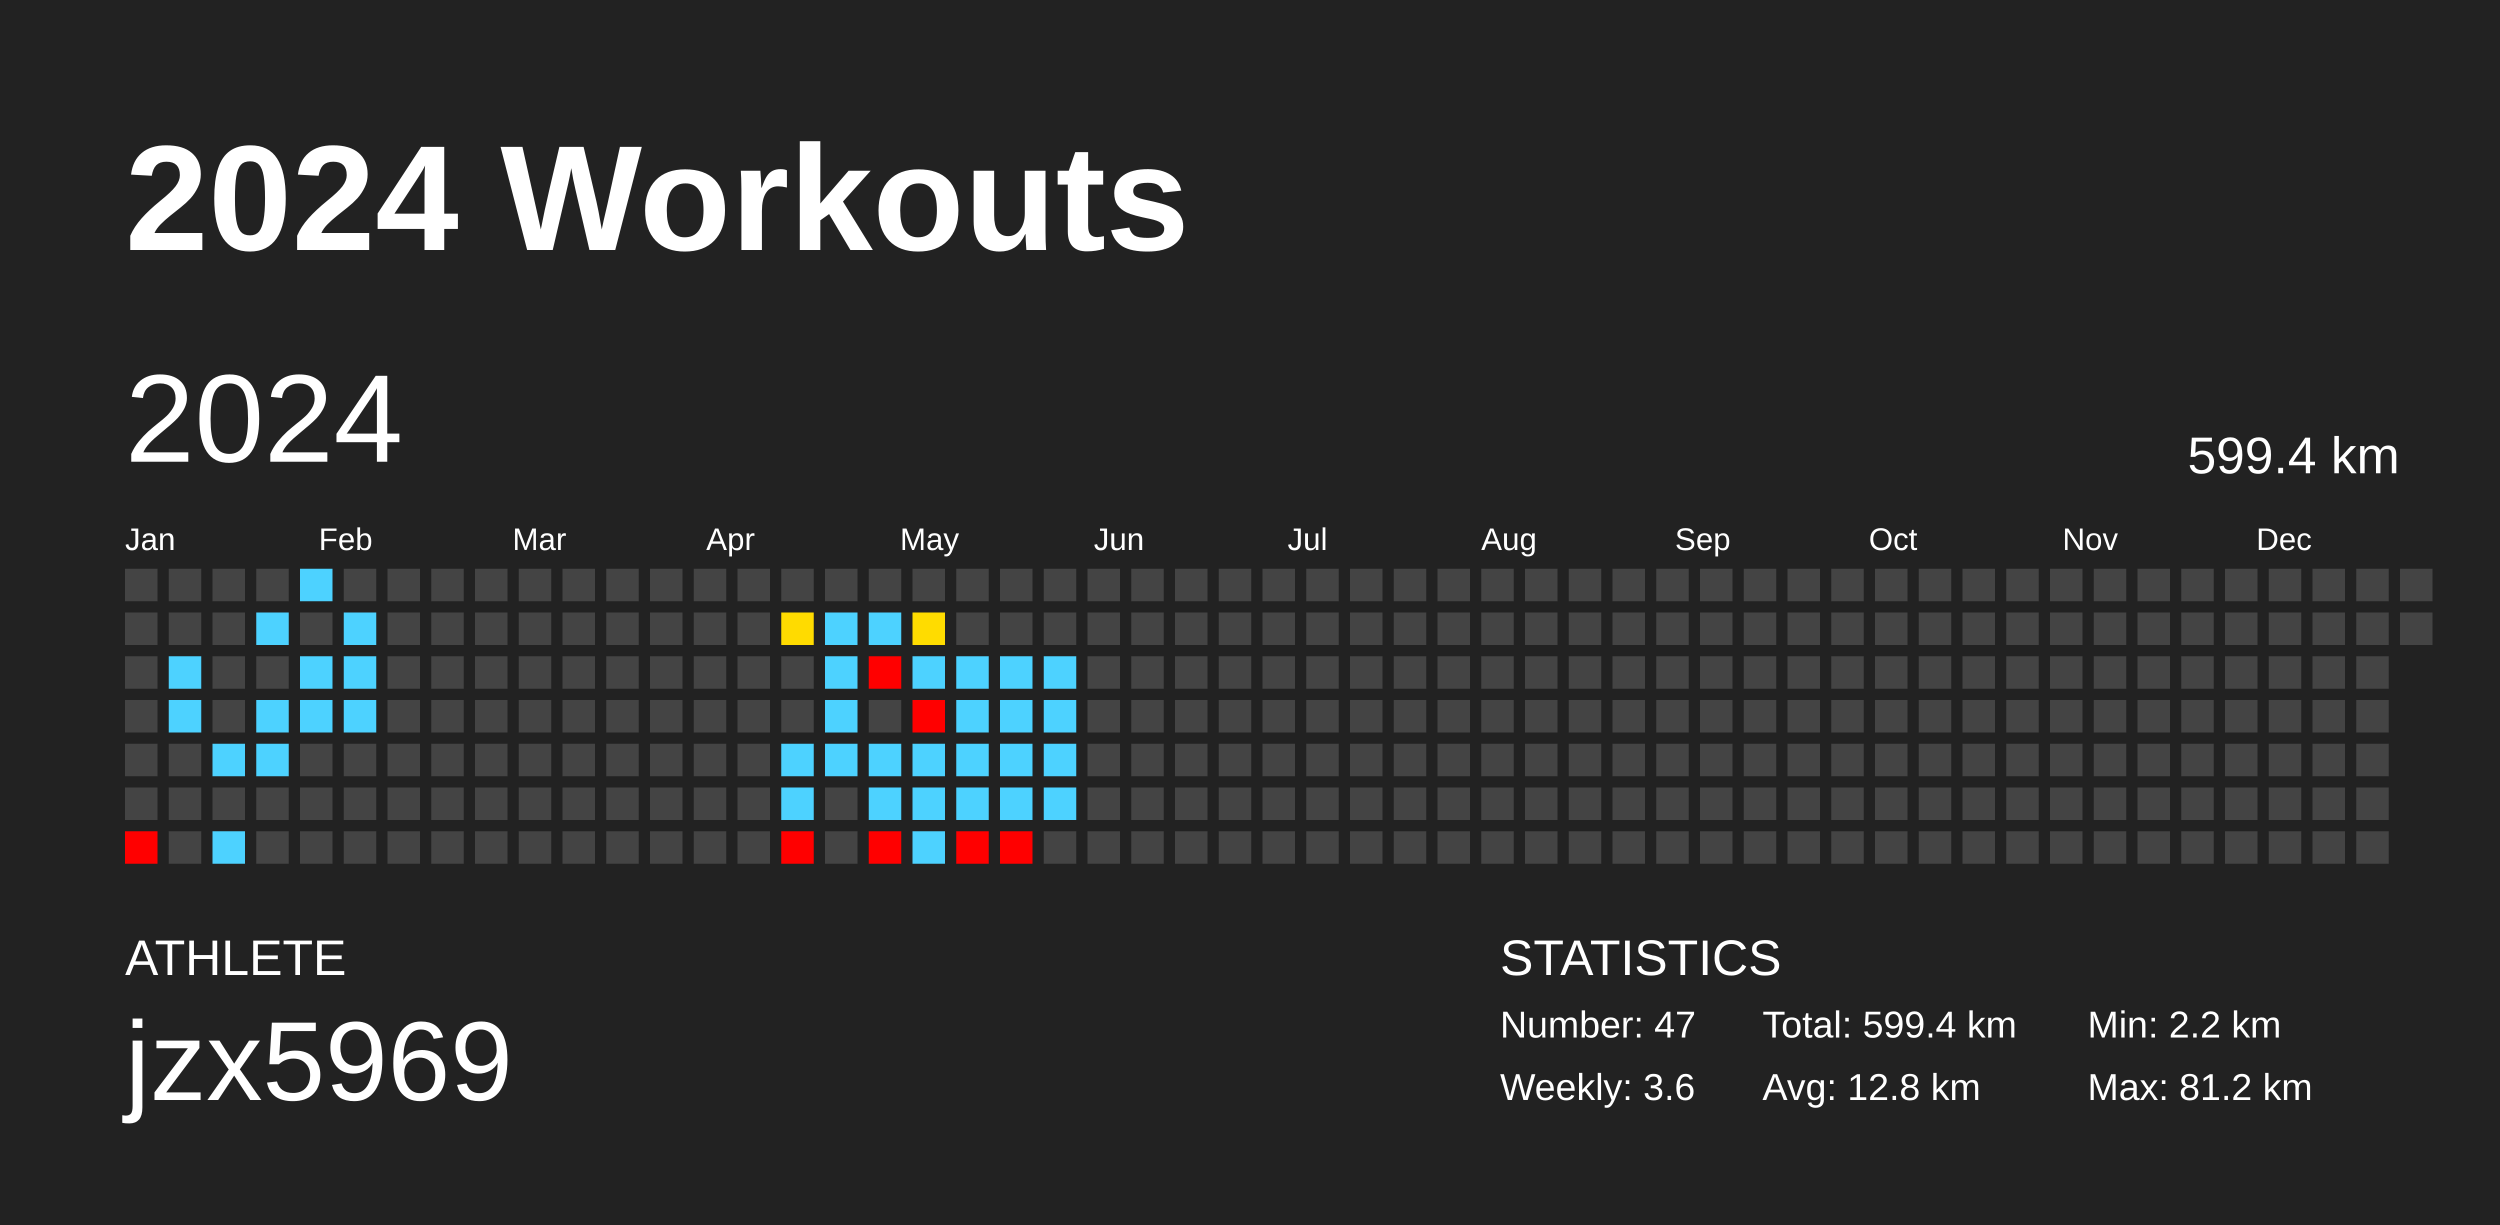
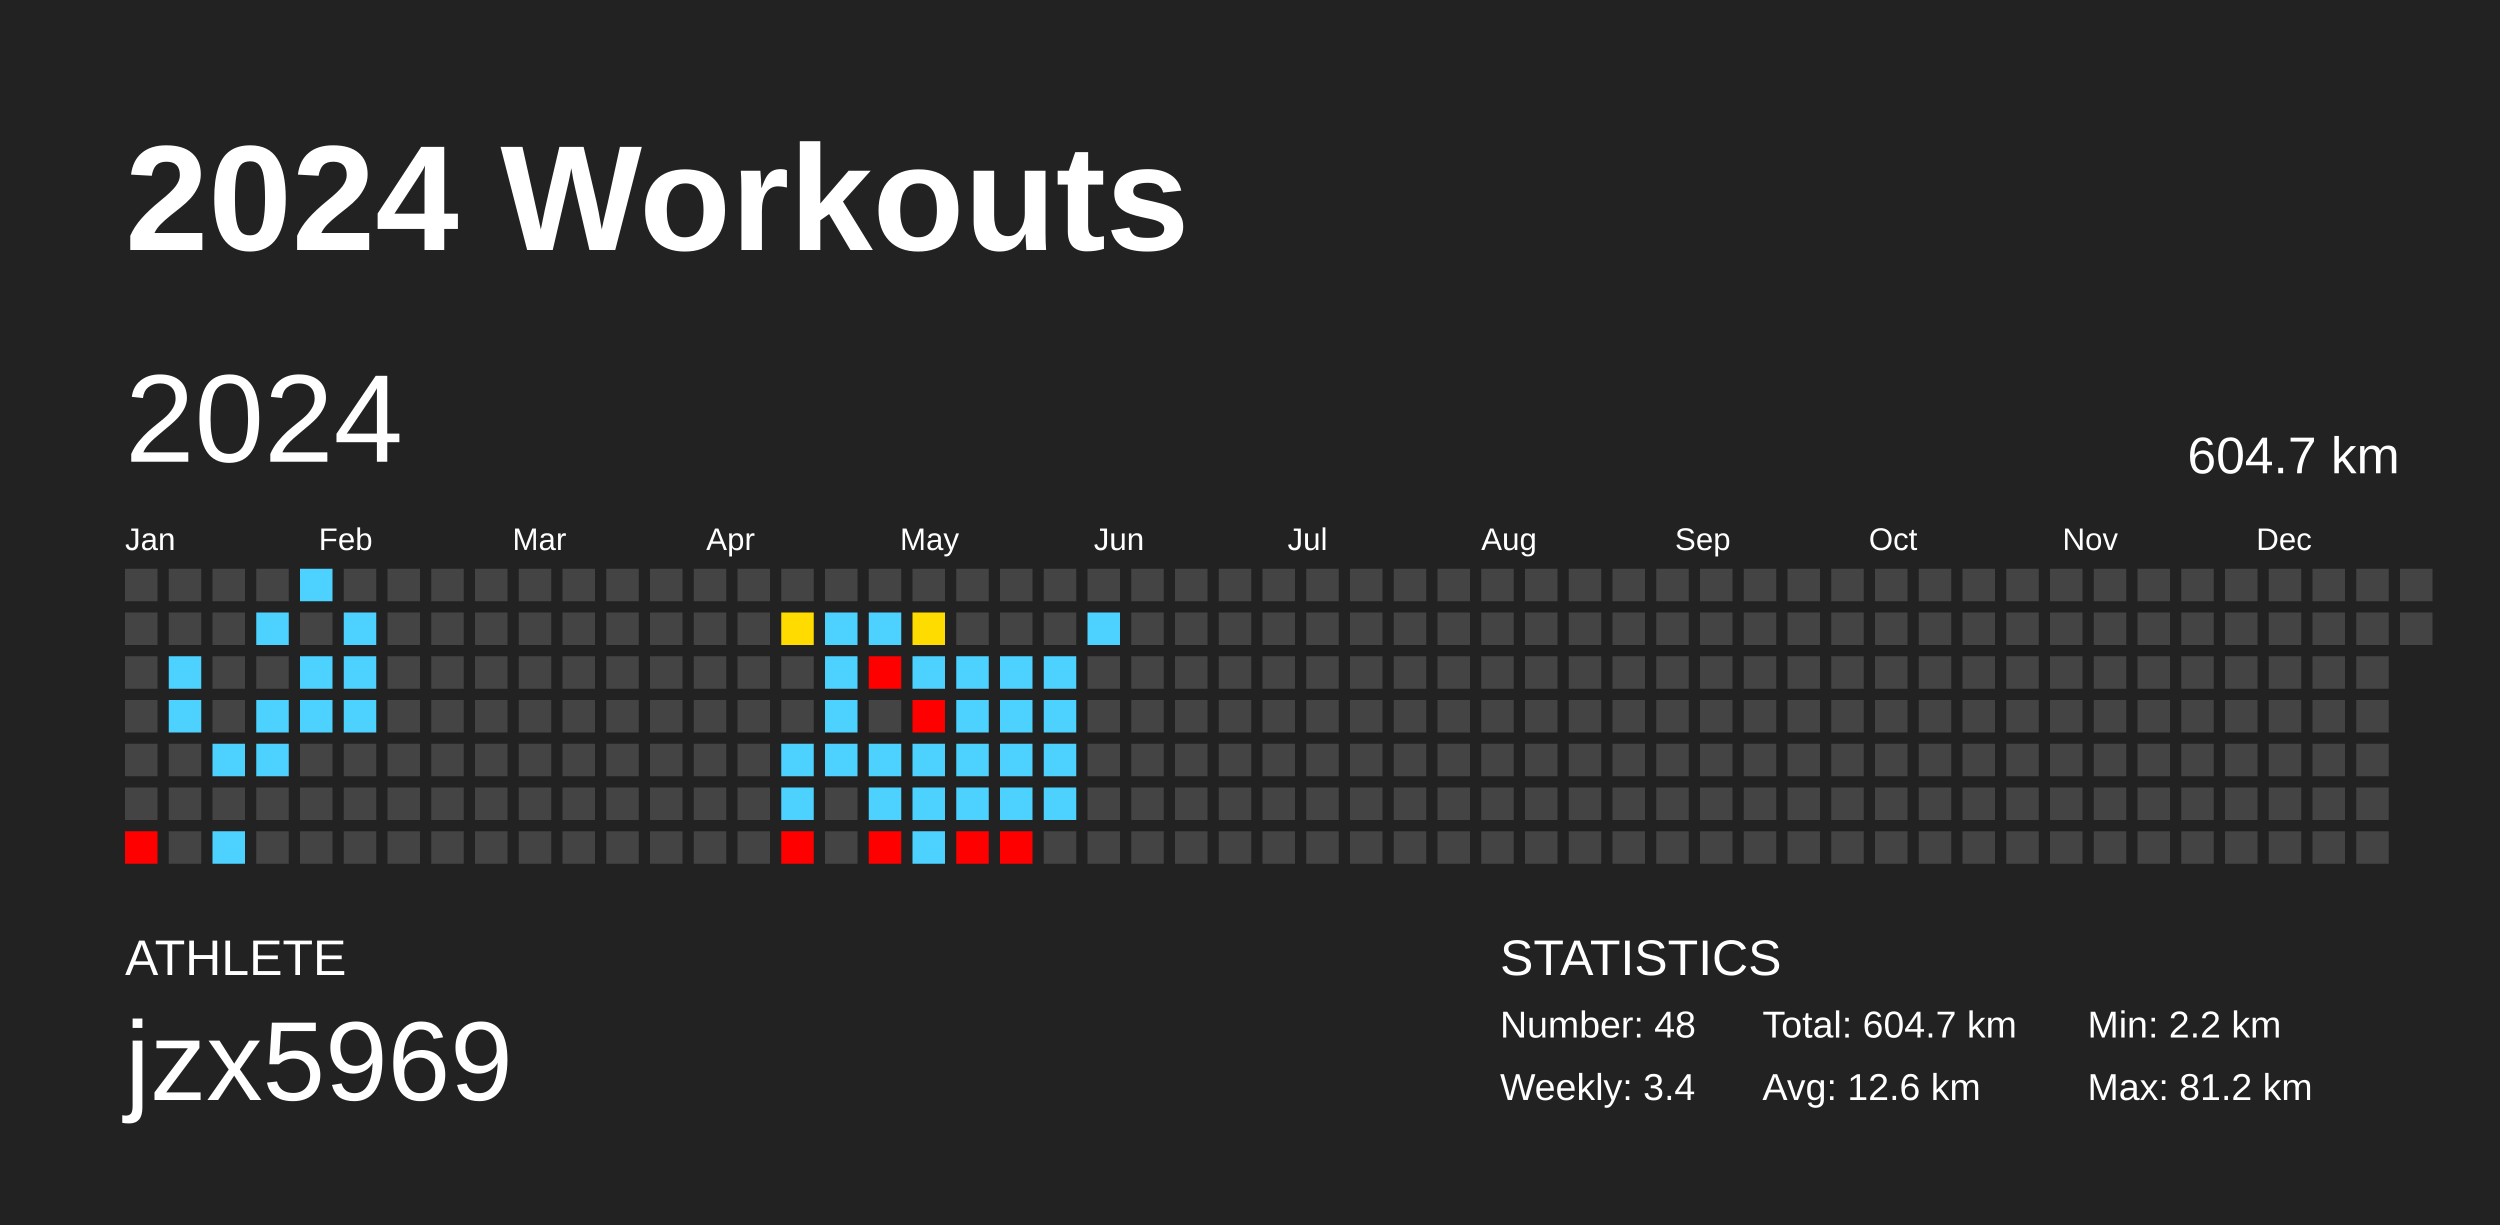
<svg xmlns="http://www.w3.org/2000/svg" baseProfile="full" height="98mm" version="1.1" viewBox="0,0,200,98" width="200mm">
  <defs />
  <rect fill="#222222" height="98" width="200" x="0" y="0" />
  <text fill="#FFFFFF" style="font-size:12px; font-family:Arial; font-weight:bold;" x="10" y="20">2024 Workouts</text>
  <text fill="#FFFFFF" style="font-size:4px; font-family:Arial" x="10" y="78">ATHLETE</text>
  <text fill="#FFFFFF" style="font-size:9px; font-family:Arial" x="10" y="88">jzx5969</text>
  <text fill="#FFFFFF" style="font-size:4px; font-family:Arial" x="120" y="78">STATISTICS</text>
-   <text fill="#FFFFFF" style="font-size:3px; font-family:Arial" x="120" y="83">Number: 47</text>
-   <text fill="#FFFFFF" style="font-size:3px; font-family:Arial" x="120" y="88">Weekly: 3.6</text>
-   <text fill="#FFFFFF" style="font-size:3px; font-family:Arial" x="141" y="83">Total: 599.4 km</text>
-   <text fill="#FFFFFF" style="font-size:3px; font-family:Arial" x="141" y="88">Avg: 12.8 km</text>
+   <text fill="#FFFFFF" style="font-size:3px; font-family:Arial" x="120" y="83">Number: 48</text>
+   <text fill="#FFFFFF" style="font-size:3px; font-family:Arial" x="120" y="88">Weekly: 3.4</text>
+   <text fill="#FFFFFF" style="font-size:3px; font-family:Arial" x="141" y="83">Total: 604.7 km</text>
+   <text fill="#FFFFFF" style="font-size:3px; font-family:Arial" x="141" y="88">Avg: 12.6 km</text>
  <text fill="#FFFFFF" style="font-size:3px; font-family:Arial" x="167" y="83">Min: 2.2 km</text>
  <text fill="#FFFFFF" style="font-size:3px; font-family:Arial" x="167" y="88">Max: 81.2 km</text>
  <text dominant-baseline="hanging" fill="#FFFFFF" style="font-size:10.0px; font-family:Arial;" x="10" y="30">2024</text>
-   <text dominant-baseline="hanging" fill="#FFFFFF" style="font-size:4.125px; font-family:Arial;" x="175" y="35">599.4 km</text>
+   <text dominant-baseline="hanging" fill="#FFFFFF" style="font-size:4.125px; font-family:Arial;" x="175" y="35">604.7 km</text>
  <text fill="#FFFFFF" style="font-size:2.5px; font-family:Arial" x="10.0" y="44">Jan</text>
  <text fill="#FFFFFF" style="font-size:2.5px; font-family:Arial" x="25.5" y="44">Feb</text>
  <text fill="#FFFFFF" style="font-size:2.5px; font-family:Arial" x="41.0" y="44">Mar</text>
  <text fill="#FFFFFF" style="font-size:2.5px; font-family:Arial" x="56.5" y="44">Apr</text>
  <text fill="#FFFFFF" style="font-size:2.5px; font-family:Arial" x="72.0" y="44">May</text>
  <text fill="#FFFFFF" style="font-size:2.5px; font-family:Arial" x="87.5" y="44">Jun</text>
  <text fill="#FFFFFF" style="font-size:2.5px; font-family:Arial" x="103.0" y="44">Jul</text>
  <text fill="#FFFFFF" style="font-size:2.5px; font-family:Arial" x="118.5" y="44">Aug</text>
  <text fill="#FFFFFF" style="font-size:2.5px; font-family:Arial" x="134.0" y="44">Sep</text>
  <text fill="#FFFFFF" style="font-size:2.5px; font-family:Arial" x="149.5" y="44">Oct</text>
  <text fill="#FFFFFF" style="font-size:2.5px; font-family:Arial" x="165.0" y="44">Nov</text>
  <text fill="#FFFFFF" style="font-size:2.5px; font-family:Arial" x="180.5" y="44">Dec</text>
  <rect fill="#444444" height="2.6" width="2.6" x="10.0" y="45.5" />
  <rect fill="#444444" height="2.6" width="2.6" x="10.0" y="49.0" />
  <rect fill="#444444" height="2.6" width="2.6" x="10.0" y="52.5" />
  <rect fill="#444444" height="2.6" width="2.6" x="10.0" y="56.0" />
  <rect fill="#444444" height="2.6" width="2.6" x="10.0" y="59.5" />
  <rect fill="#444444" height="2.6" width="2.6" x="10.0" y="63.0" />
  <rect fill="red" height="2.6" width="2.6" x="10.0" y="66.5" />
  <rect fill="#444444" height="2.6" width="2.6" x="13.5" y="45.5" />
  <rect fill="#444444" height="2.6" width="2.6" x="13.5" y="49.0" />
  <rect fill="#4dd2ff" height="2.6" width="2.6" x="13.5" y="52.5" />
  <rect fill="#4dd2ff" height="2.6" width="2.6" x="13.5" y="56.0" />
  <rect fill="#444444" height="2.6" width="2.6" x="13.5" y="59.5" />
  <rect fill="#444444" height="2.6" width="2.6" x="13.5" y="63.0" />
  <rect fill="#444444" height="2.6" width="2.6" x="13.5" y="66.5" />
  <rect fill="#444444" height="2.6" width="2.6" x="17.0" y="45.5" />
  <rect fill="#444444" height="2.6" width="2.6" x="17.0" y="49.0" />
  <rect fill="#444444" height="2.6" width="2.6" x="17.0" y="52.5" />
  <rect fill="#444444" height="2.6" width="2.6" x="17.0" y="56.0" />
  <rect fill="#4dd2ff" height="2.6" width="2.6" x="17.0" y="59.5" />
  <rect fill="#444444" height="2.6" width="2.6" x="17.0" y="63.0" />
  <rect fill="#4dd2ff" height="2.6" width="2.6" x="17.0" y="66.5" />
  <rect fill="#444444" height="2.6" width="2.6" x="20.5" y="45.5" />
  <rect fill="#4dd2ff" height="2.6" width="2.6" x="20.5" y="49.0" />
  <rect fill="#444444" height="2.6" width="2.6" x="20.5" y="52.5" />
  <rect fill="#4dd2ff" height="2.6" width="2.6" x="20.5" y="56.0" />
  <rect fill="#4dd2ff" height="2.6" width="2.6" x="20.5" y="59.5" />
  <rect fill="#444444" height="2.6" width="2.6" x="20.5" y="63.0" />
  <rect fill="#444444" height="2.6" width="2.6" x="20.5" y="66.5" />
  <rect fill="#4dd2ff" height="2.6" width="2.6" x="24.0" y="45.5" />
  <rect fill="#444444" height="2.6" width="2.6" x="24.0" y="49.0" />
  <rect fill="#4dd2ff" height="2.6" width="2.6" x="24.0" y="52.5" />
  <rect fill="#4dd2ff" height="2.6" width="2.6" x="24.0" y="56.0" />
  <rect fill="#444444" height="2.6" width="2.6" x="24.0" y="59.5" />
  <rect fill="#444444" height="2.6" width="2.6" x="24.0" y="63.0" />
  <rect fill="#444444" height="2.6" width="2.6" x="24.0" y="66.5" />
  <rect fill="#444444" height="2.6" width="2.6" x="27.5" y="45.5" />
  <rect fill="#4dd2ff" height="2.6" width="2.6" x="27.5" y="49.0" />
  <rect fill="#4dd2ff" height="2.6" width="2.6" x="27.5" y="52.5" />
  <rect fill="#4dd2ff" height="2.6" width="2.6" x="27.5" y="56.0" />
  <rect fill="#444444" height="2.6" width="2.6" x="27.5" y="59.5" />
  <rect fill="#444444" height="2.6" width="2.6" x="27.5" y="63.0" />
  <rect fill="#444444" height="2.6" width="2.6" x="27.5" y="66.5" />
  <rect fill="#444444" height="2.6" width="2.6" x="31.0" y="45.5" />
  <rect fill="#444444" height="2.6" width="2.6" x="31.0" y="49.0" />
  <rect fill="#444444" height="2.6" width="2.6" x="31.0" y="52.5" />
  <rect fill="#444444" height="2.6" width="2.6" x="31.0" y="56.0" />
  <rect fill="#444444" height="2.6" width="2.6" x="31.0" y="59.5" />
  <rect fill="#444444" height="2.6" width="2.6" x="31.0" y="63.0" />
  <rect fill="#444444" height="2.6" width="2.6" x="31.0" y="66.5" />
  <rect fill="#444444" height="2.6" width="2.6" x="34.5" y="45.5" />
  <rect fill="#444444" height="2.6" width="2.6" x="34.5" y="49.0" />
  <rect fill="#444444" height="2.6" width="2.6" x="34.5" y="52.5" />
  <rect fill="#444444" height="2.6" width="2.6" x="34.5" y="56.0" />
  <rect fill="#444444" height="2.6" width="2.6" x="34.5" y="59.5" />
  <rect fill="#444444" height="2.6" width="2.6" x="34.5" y="63.0" />
  <rect fill="#444444" height="2.6" width="2.6" x="34.5" y="66.5" />
  <rect fill="#444444" height="2.6" width="2.6" x="38.0" y="45.5" />
  <rect fill="#444444" height="2.6" width="2.6" x="38.0" y="49.0" />
  <rect fill="#444444" height="2.6" width="2.6" x="38.0" y="52.5" />
  <rect fill="#444444" height="2.6" width="2.6" x="38.0" y="56.0" />
  <rect fill="#444444" height="2.6" width="2.6" x="38.0" y="59.5" />
  <rect fill="#444444" height="2.6" width="2.6" x="38.0" y="63.0" />
  <rect fill="#444444" height="2.6" width="2.6" x="38.0" y="66.5" />
  <rect fill="#444444" height="2.6" width="2.6" x="41.5" y="45.5" />
  <rect fill="#444444" height="2.6" width="2.6" x="41.5" y="49.0" />
  <rect fill="#444444" height="2.6" width="2.6" x="41.5" y="52.5" />
  <rect fill="#444444" height="2.6" width="2.6" x="41.5" y="56.0" />
  <rect fill="#444444" height="2.6" width="2.6" x="41.5" y="59.5" />
  <rect fill="#444444" height="2.6" width="2.6" x="41.5" y="63.0" />
  <rect fill="#444444" height="2.6" width="2.6" x="41.5" y="66.5" />
  <rect fill="#444444" height="2.6" width="2.6" x="45.0" y="45.5" />
  <rect fill="#444444" height="2.6" width="2.6" x="45.0" y="49.0" />
  <rect fill="#444444" height="2.6" width="2.6" x="45.0" y="52.5" />
  <rect fill="#444444" height="2.6" width="2.6" x="45.0" y="56.0" />
  <rect fill="#444444" height="2.6" width="2.6" x="45.0" y="59.5" />
  <rect fill="#444444" height="2.6" width="2.6" x="45.0" y="63.0" />
  <rect fill="#444444" height="2.6" width="2.6" x="45.0" y="66.5" />
  <rect fill="#444444" height="2.6" width="2.6" x="48.5" y="45.5" />
  <rect fill="#444444" height="2.6" width="2.6" x="48.5" y="49.0" />
  <rect fill="#444444" height="2.6" width="2.6" x="48.5" y="52.5" />
  <rect fill="#444444" height="2.6" width="2.6" x="48.5" y="56.0" />
  <rect fill="#444444" height="2.6" width="2.6" x="48.5" y="59.5" />
  <rect fill="#444444" height="2.6" width="2.6" x="48.5" y="63.0" />
  <rect fill="#444444" height="2.6" width="2.6" x="48.5" y="66.5" />
  <rect fill="#444444" height="2.6" width="2.6" x="52.0" y="45.5" />
  <rect fill="#444444" height="2.6" width="2.6" x="52.0" y="49.0" />
  <rect fill="#444444" height="2.6" width="2.6" x="52.0" y="52.5" />
  <rect fill="#444444" height="2.6" width="2.6" x="52.0" y="56.0" />
  <rect fill="#444444" height="2.6" width="2.6" x="52.0" y="59.5" />
  <rect fill="#444444" height="2.6" width="2.6" x="52.0" y="63.0" />
  <rect fill="#444444" height="2.6" width="2.6" x="52.0" y="66.5" />
  <rect fill="#444444" height="2.6" width="2.6" x="55.5" y="45.5" />
  <rect fill="#444444" height="2.6" width="2.6" x="55.5" y="49.0" />
  <rect fill="#444444" height="2.6" width="2.6" x="55.5" y="52.5" />
  <rect fill="#444444" height="2.6" width="2.6" x="55.5" y="56.0" />
  <rect fill="#444444" height="2.6" width="2.6" x="55.5" y="59.5" />
  <rect fill="#444444" height="2.6" width="2.6" x="55.5" y="63.0" />
  <rect fill="#444444" height="2.6" width="2.6" x="55.5" y="66.5" />
  <rect fill="#444444" height="2.6" width="2.6" x="59.0" y="45.5" />
  <rect fill="#444444" height="2.6" width="2.6" x="59.0" y="49.0" />
  <rect fill="#444444" height="2.6" width="2.6" x="59.0" y="52.5" />
  <rect fill="#444444" height="2.6" width="2.6" x="59.0" y="56.0" />
  <rect fill="#444444" height="2.6" width="2.6" x="59.0" y="59.5" />
  <rect fill="#444444" height="2.6" width="2.6" x="59.0" y="63.0" />
  <rect fill="#444444" height="2.6" width="2.6" x="59.0" y="66.5" />
  <rect fill="#444444" height="2.6" width="2.6" x="62.5" y="45.5" />
  <rect fill="#ffdb00" height="2.6" width="2.6" x="62.5" y="49.0" />
  <rect fill="#444444" height="2.6" width="2.6" x="62.5" y="52.5" />
  <rect fill="#444444" height="2.6" width="2.6" x="62.5" y="56.0" />
  <rect fill="#4dd2ff" height="2.6" width="2.6" x="62.5" y="59.5" />
  <rect fill="#4dd2ff" height="2.6" width="2.6" x="62.5" y="63.0" />
  <rect fill="red" height="2.6" width="2.6" x="62.5" y="66.5" />
  <rect fill="#444444" height="2.6" width="2.6" x="66.0" y="45.5" />
  <rect fill="#4dd2ff" height="2.6" width="2.6" x="66.0" y="49.0" />
  <rect fill="#4dd2ff" height="2.6" width="2.6" x="66.0" y="52.5" />
  <rect fill="#4dd2ff" height="2.6" width="2.6" x="66.0" y="56.0" />
  <rect fill="#4dd2ff" height="2.6" width="2.6" x="66.0" y="59.5" />
  <rect fill="#444444" height="2.6" width="2.6" x="66.0" y="63.0" />
  <rect fill="#444444" height="2.6" width="2.6" x="66.0" y="66.5" />
  <rect fill="#444444" height="2.6" width="2.6" x="69.5" y="45.5" />
  <rect fill="#4dd2ff" height="2.6" width="2.6" x="69.5" y="49.0" />
  <rect fill="red" height="2.6" width="2.6" x="69.5" y="52.5" />
  <rect fill="#444444" height="2.6" width="2.6" x="69.5" y="56.0" />
  <rect fill="#4dd2ff" height="2.6" width="2.6" x="69.5" y="59.5" />
  <rect fill="#4dd2ff" height="2.6" width="2.6" x="69.5" y="63.0" />
  <rect fill="red" height="2.6" width="2.6" x="69.5" y="66.5" />
  <rect fill="#444444" height="2.6" width="2.6" x="73.0" y="45.5" />
  <rect fill="#ffdc00" height="2.6" width="2.6" x="73.0" y="49.0" />
  <rect fill="#4dd2ff" height="2.6" width="2.6" x="73.0" y="52.5" />
  <rect fill="red" height="2.6" width="2.6" x="73.0" y="56.0" />
  <rect fill="#4dd2ff" height="2.6" width="2.6" x="73.0" y="59.5" />
  <rect fill="#4dd2ff" height="2.6" width="2.6" x="73.0" y="63.0" />
  <rect fill="#4dd2ff" height="2.6" width="2.6" x="73.0" y="66.5" />
  <rect fill="#444444" height="2.6" width="2.6" x="76.5" y="45.5" />
  <rect fill="#444444" height="2.6" width="2.6" x="76.5" y="49.0" />
  <rect fill="#4dd2ff" height="2.6" width="2.6" x="76.5" y="52.5" />
  <rect fill="#4dd2ff" height="2.6" width="2.6" x="76.5" y="56.0" />
  <rect fill="#4dd2ff" height="2.6" width="2.6" x="76.5" y="59.5" />
  <rect fill="#4dd2ff" height="2.6" width="2.6" x="76.5" y="63.0" />
  <rect fill="red" height="2.6" width="2.6" x="76.5" y="66.5" />
  <rect fill="#444444" height="2.6" width="2.6" x="80.0" y="45.5" />
  <rect fill="#444444" height="2.6" width="2.6" x="80.0" y="49.0" />
  <rect fill="#4dd2ff" height="2.6" width="2.6" x="80.0" y="52.5" />
  <rect fill="#4dd2ff" height="2.6" width="2.6" x="80.0" y="56.0" />
  <rect fill="#4dd2ff" height="2.6" width="2.6" x="80.0" y="59.5" />
  <rect fill="#4dd2ff" height="2.6" width="2.6" x="80.0" y="63.0" />
  <rect fill="red" height="2.6" width="2.6" x="80.0" y="66.5" />
  <rect fill="#444444" height="2.6" width="2.6" x="83.5" y="45.5" />
  <rect fill="#444444" height="2.6" width="2.6" x="83.5" y="49.0" />
  <rect fill="#4dd2ff" height="2.6" width="2.6" x="83.5" y="52.5" />
  <rect fill="#4dd2ff" height="2.6" width="2.6" x="83.5" y="56.0" />
  <rect fill="#4dd2ff" height="2.6" width="2.6" x="83.5" y="59.5" />
  <rect fill="#4dd2ff" height="2.6" width="2.6" x="83.5" y="63.0" />
  <rect fill="#444444" height="2.6" width="2.6" x="83.5" y="66.5" />
  <rect fill="#444444" height="2.6" width="2.6" x="87.0" y="45.5" />
-   <rect fill="#444444" height="2.6" width="2.6" x="87.0" y="49.0" />
+   <rect fill="#4dd2ff" height="2.6" width="2.6" x="87.0" y="49.0" />
  <rect fill="#444444" height="2.6" width="2.6" x="87.0" y="52.5" />
  <rect fill="#444444" height="2.6" width="2.6" x="87.0" y="56.0" />
  <rect fill="#444444" height="2.6" width="2.6" x="87.0" y="59.5" />
  <rect fill="#444444" height="2.6" width="2.6" x="87.0" y="63.0" />
  <rect fill="#444444" height="2.6" width="2.6" x="87.0" y="66.5" />
  <rect fill="#444444" height="2.6" width="2.6" x="90.5" y="45.5" />
  <rect fill="#444444" height="2.6" width="2.6" x="90.5" y="49.0" />
  <rect fill="#444444" height="2.6" width="2.6" x="90.5" y="52.5" />
  <rect fill="#444444" height="2.6" width="2.6" x="90.5" y="56.0" />
  <rect fill="#444444" height="2.6" width="2.6" x="90.5" y="59.5" />
  <rect fill="#444444" height="2.6" width="2.6" x="90.5" y="63.0" />
  <rect fill="#444444" height="2.6" width="2.6" x="90.5" y="66.5" />
  <rect fill="#444444" height="2.6" width="2.6" x="94.0" y="45.5" />
  <rect fill="#444444" height="2.6" width="2.6" x="94.0" y="49.0" />
  <rect fill="#444444" height="2.6" width="2.6" x="94.0" y="52.5" />
  <rect fill="#444444" height="2.6" width="2.6" x="94.0" y="56.0" />
  <rect fill="#444444" height="2.6" width="2.6" x="94.0" y="59.5" />
  <rect fill="#444444" height="2.6" width="2.6" x="94.0" y="63.0" />
  <rect fill="#444444" height="2.6" width="2.6" x="94.0" y="66.5" />
  <rect fill="#444444" height="2.6" width="2.6" x="97.5" y="45.5" />
  <rect fill="#444444" height="2.6" width="2.6" x="97.5" y="49.0" />
  <rect fill="#444444" height="2.6" width="2.6" x="97.5" y="52.5" />
  <rect fill="#444444" height="2.6" width="2.6" x="97.5" y="56.0" />
  <rect fill="#444444" height="2.6" width="2.6" x="97.5" y="59.5" />
  <rect fill="#444444" height="2.6" width="2.6" x="97.5" y="63.0" />
  <rect fill="#444444" height="2.6" width="2.6" x="97.5" y="66.5" />
  <rect fill="#444444" height="2.6" width="2.6" x="101.0" y="45.5" />
  <rect fill="#444444" height="2.6" width="2.6" x="101.0" y="49.0" />
  <rect fill="#444444" height="2.6" width="2.6" x="101.0" y="52.5" />
  <rect fill="#444444" height="2.6" width="2.6" x="101.0" y="56.0" />
  <rect fill="#444444" height="2.6" width="2.6" x="101.0" y="59.5" />
  <rect fill="#444444" height="2.6" width="2.6" x="101.0" y="63.0" />
  <rect fill="#444444" height="2.6" width="2.6" x="101.0" y="66.5" />
  <rect fill="#444444" height="2.6" width="2.6" x="104.5" y="45.5" />
  <rect fill="#444444" height="2.6" width="2.6" x="104.5" y="49.0" />
  <rect fill="#444444" height="2.6" width="2.6" x="104.5" y="52.5" />
  <rect fill="#444444" height="2.6" width="2.6" x="104.5" y="56.0" />
  <rect fill="#444444" height="2.6" width="2.6" x="104.5" y="59.5" />
  <rect fill="#444444" height="2.6" width="2.6" x="104.5" y="63.0" />
  <rect fill="#444444" height="2.6" width="2.6" x="104.5" y="66.5" />
  <rect fill="#444444" height="2.6" width="2.6" x="108.0" y="45.5" />
  <rect fill="#444444" height="2.6" width="2.6" x="108.0" y="49.0" />
  <rect fill="#444444" height="2.6" width="2.6" x="108.0" y="52.5" />
  <rect fill="#444444" height="2.6" width="2.6" x="108.0" y="56.0" />
  <rect fill="#444444" height="2.6" width="2.6" x="108.0" y="59.5" />
  <rect fill="#444444" height="2.6" width="2.6" x="108.0" y="63.0" />
  <rect fill="#444444" height="2.6" width="2.6" x="108.0" y="66.5" />
  <rect fill="#444444" height="2.6" width="2.6" x="111.5" y="45.5" />
  <rect fill="#444444" height="2.6" width="2.6" x="111.5" y="49.0" />
  <rect fill="#444444" height="2.6" width="2.6" x="111.5" y="52.5" />
  <rect fill="#444444" height="2.6" width="2.6" x="111.5" y="56.0" />
  <rect fill="#444444" height="2.6" width="2.6" x="111.5" y="59.5" />
  <rect fill="#444444" height="2.6" width="2.6" x="111.5" y="63.0" />
  <rect fill="#444444" height="2.6" width="2.6" x="111.5" y="66.5" />
  <rect fill="#444444" height="2.6" width="2.6" x="115.0" y="45.5" />
  <rect fill="#444444" height="2.6" width="2.6" x="115.0" y="49.0" />
  <rect fill="#444444" height="2.6" width="2.6" x="115.0" y="52.5" />
  <rect fill="#444444" height="2.6" width="2.6" x="115.0" y="56.0" />
  <rect fill="#444444" height="2.6" width="2.6" x="115.0" y="59.5" />
  <rect fill="#444444" height="2.6" width="2.6" x="115.0" y="63.0" />
  <rect fill="#444444" height="2.6" width="2.6" x="115.0" y="66.5" />
  <rect fill="#444444" height="2.6" width="2.6" x="118.5" y="45.5" />
  <rect fill="#444444" height="2.6" width="2.6" x="118.5" y="49.0" />
  <rect fill="#444444" height="2.6" width="2.6" x="118.5" y="52.5" />
  <rect fill="#444444" height="2.6" width="2.6" x="118.5" y="56.0" />
  <rect fill="#444444" height="2.6" width="2.6" x="118.5" y="59.5" />
  <rect fill="#444444" height="2.6" width="2.6" x="118.5" y="63.0" />
  <rect fill="#444444" height="2.6" width="2.6" x="118.5" y="66.5" />
  <rect fill="#444444" height="2.6" width="2.6" x="122.0" y="45.5" />
  <rect fill="#444444" height="2.6" width="2.6" x="122.0" y="49.0" />
  <rect fill="#444444" height="2.6" width="2.6" x="122.0" y="52.5" />
  <rect fill="#444444" height="2.6" width="2.6" x="122.0" y="56.0" />
  <rect fill="#444444" height="2.6" width="2.6" x="122.0" y="59.5" />
  <rect fill="#444444" height="2.6" width="2.6" x="122.0" y="63.0" />
  <rect fill="#444444" height="2.6" width="2.6" x="122.0" y="66.5" />
  <rect fill="#444444" height="2.6" width="2.6" x="125.5" y="45.5" />
  <rect fill="#444444" height="2.6" width="2.6" x="125.5" y="49.0" />
  <rect fill="#444444" height="2.6" width="2.6" x="125.5" y="52.5" />
  <rect fill="#444444" height="2.6" width="2.6" x="125.5" y="56.0" />
  <rect fill="#444444" height="2.6" width="2.6" x="125.5" y="59.5" />
  <rect fill="#444444" height="2.6" width="2.6" x="125.5" y="63.0" />
  <rect fill="#444444" height="2.6" width="2.6" x="125.5" y="66.5" />
  <rect fill="#444444" height="2.6" width="2.6" x="129.0" y="45.5" />
  <rect fill="#444444" height="2.6" width="2.6" x="129.0" y="49.0" />
  <rect fill="#444444" height="2.6" width="2.6" x="129.0" y="52.5" />
  <rect fill="#444444" height="2.6" width="2.6" x="129.0" y="56.0" />
  <rect fill="#444444" height="2.6" width="2.6" x="129.0" y="59.5" />
  <rect fill="#444444" height="2.6" width="2.6" x="129.0" y="63.0" />
  <rect fill="#444444" height="2.6" width="2.6" x="129.0" y="66.5" />
  <rect fill="#444444" height="2.6" width="2.6" x="132.5" y="45.5" />
  <rect fill="#444444" height="2.6" width="2.6" x="132.5" y="49.0" />
  <rect fill="#444444" height="2.6" width="2.6" x="132.5" y="52.5" />
  <rect fill="#444444" height="2.6" width="2.6" x="132.5" y="56.0" />
  <rect fill="#444444" height="2.6" width="2.6" x="132.5" y="59.5" />
  <rect fill="#444444" height="2.6" width="2.6" x="132.5" y="63.0" />
  <rect fill="#444444" height="2.6" width="2.6" x="132.5" y="66.5" />
  <rect fill="#444444" height="2.6" width="2.6" x="136.0" y="45.5" />
  <rect fill="#444444" height="2.6" width="2.6" x="136.0" y="49.0" />
  <rect fill="#444444" height="2.6" width="2.6" x="136.0" y="52.5" />
  <rect fill="#444444" height="2.6" width="2.6" x="136.0" y="56.0" />
  <rect fill="#444444" height="2.6" width="2.6" x="136.0" y="59.5" />
  <rect fill="#444444" height="2.6" width="2.6" x="136.0" y="63.0" />
  <rect fill="#444444" height="2.6" width="2.6" x="136.0" y="66.5" />
  <rect fill="#444444" height="2.6" width="2.6" x="139.5" y="45.5" />
  <rect fill="#444444" height="2.6" width="2.6" x="139.5" y="49.0" />
  <rect fill="#444444" height="2.6" width="2.6" x="139.5" y="52.5" />
  <rect fill="#444444" height="2.6" width="2.6" x="139.5" y="56.0" />
  <rect fill="#444444" height="2.6" width="2.6" x="139.5" y="59.5" />
  <rect fill="#444444" height="2.6" width="2.6" x="139.5" y="63.0" />
  <rect fill="#444444" height="2.6" width="2.6" x="139.5" y="66.5" />
  <rect fill="#444444" height="2.6" width="2.6" x="143.0" y="45.5" />
  <rect fill="#444444" height="2.6" width="2.6" x="143.0" y="49.0" />
  <rect fill="#444444" height="2.6" width="2.6" x="143.0" y="52.5" />
  <rect fill="#444444" height="2.6" width="2.6" x="143.0" y="56.0" />
  <rect fill="#444444" height="2.6" width="2.6" x="143.0" y="59.5" />
  <rect fill="#444444" height="2.6" width="2.6" x="143.0" y="63.0" />
  <rect fill="#444444" height="2.6" width="2.6" x="143.0" y="66.5" />
  <rect fill="#444444" height="2.6" width="2.6" x="146.5" y="45.5" />
  <rect fill="#444444" height="2.6" width="2.6" x="146.5" y="49.0" />
  <rect fill="#444444" height="2.6" width="2.6" x="146.5" y="52.5" />
  <rect fill="#444444" height="2.6" width="2.6" x="146.5" y="56.0" />
  <rect fill="#444444" height="2.6" width="2.6" x="146.5" y="59.5" />
  <rect fill="#444444" height="2.6" width="2.6" x="146.5" y="63.0" />
  <rect fill="#444444" height="2.6" width="2.6" x="146.5" y="66.5" />
  <rect fill="#444444" height="2.6" width="2.6" x="150.0" y="45.5" />
  <rect fill="#444444" height="2.6" width="2.6" x="150.0" y="49.0" />
  <rect fill="#444444" height="2.6" width="2.6" x="150.0" y="52.5" />
  <rect fill="#444444" height="2.6" width="2.6" x="150.0" y="56.0" />
  <rect fill="#444444" height="2.6" width="2.6" x="150.0" y="59.5" />
  <rect fill="#444444" height="2.6" width="2.6" x="150.0" y="63.0" />
  <rect fill="#444444" height="2.6" width="2.6" x="150.0" y="66.5" />
  <rect fill="#444444" height="2.6" width="2.6" x="153.5" y="45.5" />
  <rect fill="#444444" height="2.6" width="2.6" x="153.5" y="49.0" />
  <rect fill="#444444" height="2.6" width="2.6" x="153.5" y="52.5" />
  <rect fill="#444444" height="2.6" width="2.6" x="153.5" y="56.0" />
  <rect fill="#444444" height="2.6" width="2.6" x="153.5" y="59.5" />
  <rect fill="#444444" height="2.6" width="2.6" x="153.5" y="63.0" />
  <rect fill="#444444" height="2.6" width="2.6" x="153.5" y="66.5" />
  <rect fill="#444444" height="2.6" width="2.6" x="157.0" y="45.5" />
  <rect fill="#444444" height="2.6" width="2.6" x="157.0" y="49.0" />
  <rect fill="#444444" height="2.6" width="2.6" x="157.0" y="52.5" />
  <rect fill="#444444" height="2.6" width="2.6" x="157.0" y="56.0" />
  <rect fill="#444444" height="2.6" width="2.6" x="157.0" y="59.5" />
  <rect fill="#444444" height="2.6" width="2.6" x="157.0" y="63.0" />
  <rect fill="#444444" height="2.6" width="2.6" x="157.0" y="66.5" />
  <rect fill="#444444" height="2.6" width="2.6" x="160.5" y="45.5" />
  <rect fill="#444444" height="2.6" width="2.6" x="160.5" y="49.0" />
  <rect fill="#444444" height="2.6" width="2.6" x="160.5" y="52.5" />
  <rect fill="#444444" height="2.6" width="2.6" x="160.5" y="56.0" />
  <rect fill="#444444" height="2.6" width="2.6" x="160.5" y="59.5" />
  <rect fill="#444444" height="2.6" width="2.6" x="160.5" y="63.0" />
  <rect fill="#444444" height="2.6" width="2.6" x="160.5" y="66.5" />
  <rect fill="#444444" height="2.6" width="2.6" x="164.0" y="45.5" />
  <rect fill="#444444" height="2.6" width="2.6" x="164.0" y="49.0" />
  <rect fill="#444444" height="2.6" width="2.6" x="164.0" y="52.5" />
  <rect fill="#444444" height="2.6" width="2.6" x="164.0" y="56.0" />
  <rect fill="#444444" height="2.6" width="2.6" x="164.0" y="59.5" />
  <rect fill="#444444" height="2.6" width="2.6" x="164.0" y="63.0" />
  <rect fill="#444444" height="2.6" width="2.6" x="164.0" y="66.5" />
  <rect fill="#444444" height="2.6" width="2.6" x="167.5" y="45.5" />
  <rect fill="#444444" height="2.6" width="2.6" x="167.5" y="49.0" />
  <rect fill="#444444" height="2.6" width="2.6" x="167.5" y="52.5" />
  <rect fill="#444444" height="2.6" width="2.6" x="167.5" y="56.0" />
  <rect fill="#444444" height="2.6" width="2.6" x="167.5" y="59.5" />
  <rect fill="#444444" height="2.6" width="2.6" x="167.5" y="63.0" />
  <rect fill="#444444" height="2.6" width="2.6" x="167.5" y="66.5" />
  <rect fill="#444444" height="2.6" width="2.6" x="171.0" y="45.5" />
  <rect fill="#444444" height="2.6" width="2.6" x="171.0" y="49.0" />
  <rect fill="#444444" height="2.6" width="2.6" x="171.0" y="52.5" />
  <rect fill="#444444" height="2.6" width="2.6" x="171.0" y="56.0" />
  <rect fill="#444444" height="2.6" width="2.6" x="171.0" y="59.5" />
  <rect fill="#444444" height="2.6" width="2.6" x="171.0" y="63.0" />
  <rect fill="#444444" height="2.6" width="2.6" x="171.0" y="66.5" />
  <rect fill="#444444" height="2.6" width="2.6" x="174.5" y="45.5" />
  <rect fill="#444444" height="2.6" width="2.6" x="174.5" y="49.0" />
  <rect fill="#444444" height="2.6" width="2.6" x="174.5" y="52.5" />
  <rect fill="#444444" height="2.6" width="2.6" x="174.5" y="56.0" />
  <rect fill="#444444" height="2.6" width="2.6" x="174.5" y="59.5" />
  <rect fill="#444444" height="2.6" width="2.6" x="174.5" y="63.0" />
  <rect fill="#444444" height="2.6" width="2.6" x="174.5" y="66.5" />
  <rect fill="#444444" height="2.6" width="2.6" x="178.0" y="45.5" />
  <rect fill="#444444" height="2.6" width="2.6" x="178.0" y="49.0" />
  <rect fill="#444444" height="2.6" width="2.6" x="178.0" y="52.5" />
  <rect fill="#444444" height="2.6" width="2.6" x="178.0" y="56.0" />
  <rect fill="#444444" height="2.6" width="2.6" x="178.0" y="59.5" />
  <rect fill="#444444" height="2.6" width="2.6" x="178.0" y="63.0" />
  <rect fill="#444444" height="2.6" width="2.6" x="178.0" y="66.5" />
  <rect fill="#444444" height="2.6" width="2.6" x="181.5" y="45.5" />
  <rect fill="#444444" height="2.6" width="2.6" x="181.5" y="49.0" />
  <rect fill="#444444" height="2.6" width="2.6" x="181.5" y="52.5" />
  <rect fill="#444444" height="2.6" width="2.6" x="181.5" y="56.0" />
  <rect fill="#444444" height="2.6" width="2.6" x="181.5" y="59.5" />
  <rect fill="#444444" height="2.6" width="2.6" x="181.5" y="63.0" />
  <rect fill="#444444" height="2.6" width="2.6" x="181.5" y="66.5" />
  <rect fill="#444444" height="2.6" width="2.6" x="185.0" y="45.5" />
  <rect fill="#444444" height="2.6" width="2.6" x="185.0" y="49.0" />
  <rect fill="#444444" height="2.6" width="2.6" x="185.0" y="52.5" />
  <rect fill="#444444" height="2.6" width="2.6" x="185.0" y="56.0" />
  <rect fill="#444444" height="2.6" width="2.6" x="185.0" y="59.5" />
  <rect fill="#444444" height="2.6" width="2.6" x="185.0" y="63.0" />
  <rect fill="#444444" height="2.6" width="2.6" x="185.0" y="66.5" />
  <rect fill="#444444" height="2.6" width="2.6" x="188.5" y="45.5" />
  <rect fill="#444444" height="2.6" width="2.6" x="188.5" y="49.0" />
  <rect fill="#444444" height="2.6" width="2.6" x="188.5" y="52.5" />
  <rect fill="#444444" height="2.6" width="2.6" x="188.5" y="56.0" />
  <rect fill="#444444" height="2.6" width="2.6" x="188.5" y="59.5" />
  <rect fill="#444444" height="2.6" width="2.6" x="188.5" y="63.0" />
  <rect fill="#444444" height="2.6" width="2.6" x="188.5" y="66.5" />
  <rect fill="#444444" height="2.6" width="2.6" x="192.0" y="45.5" />
  <rect fill="#444444" height="2.6" width="2.6" x="192.0" y="49.0" />
</svg>
